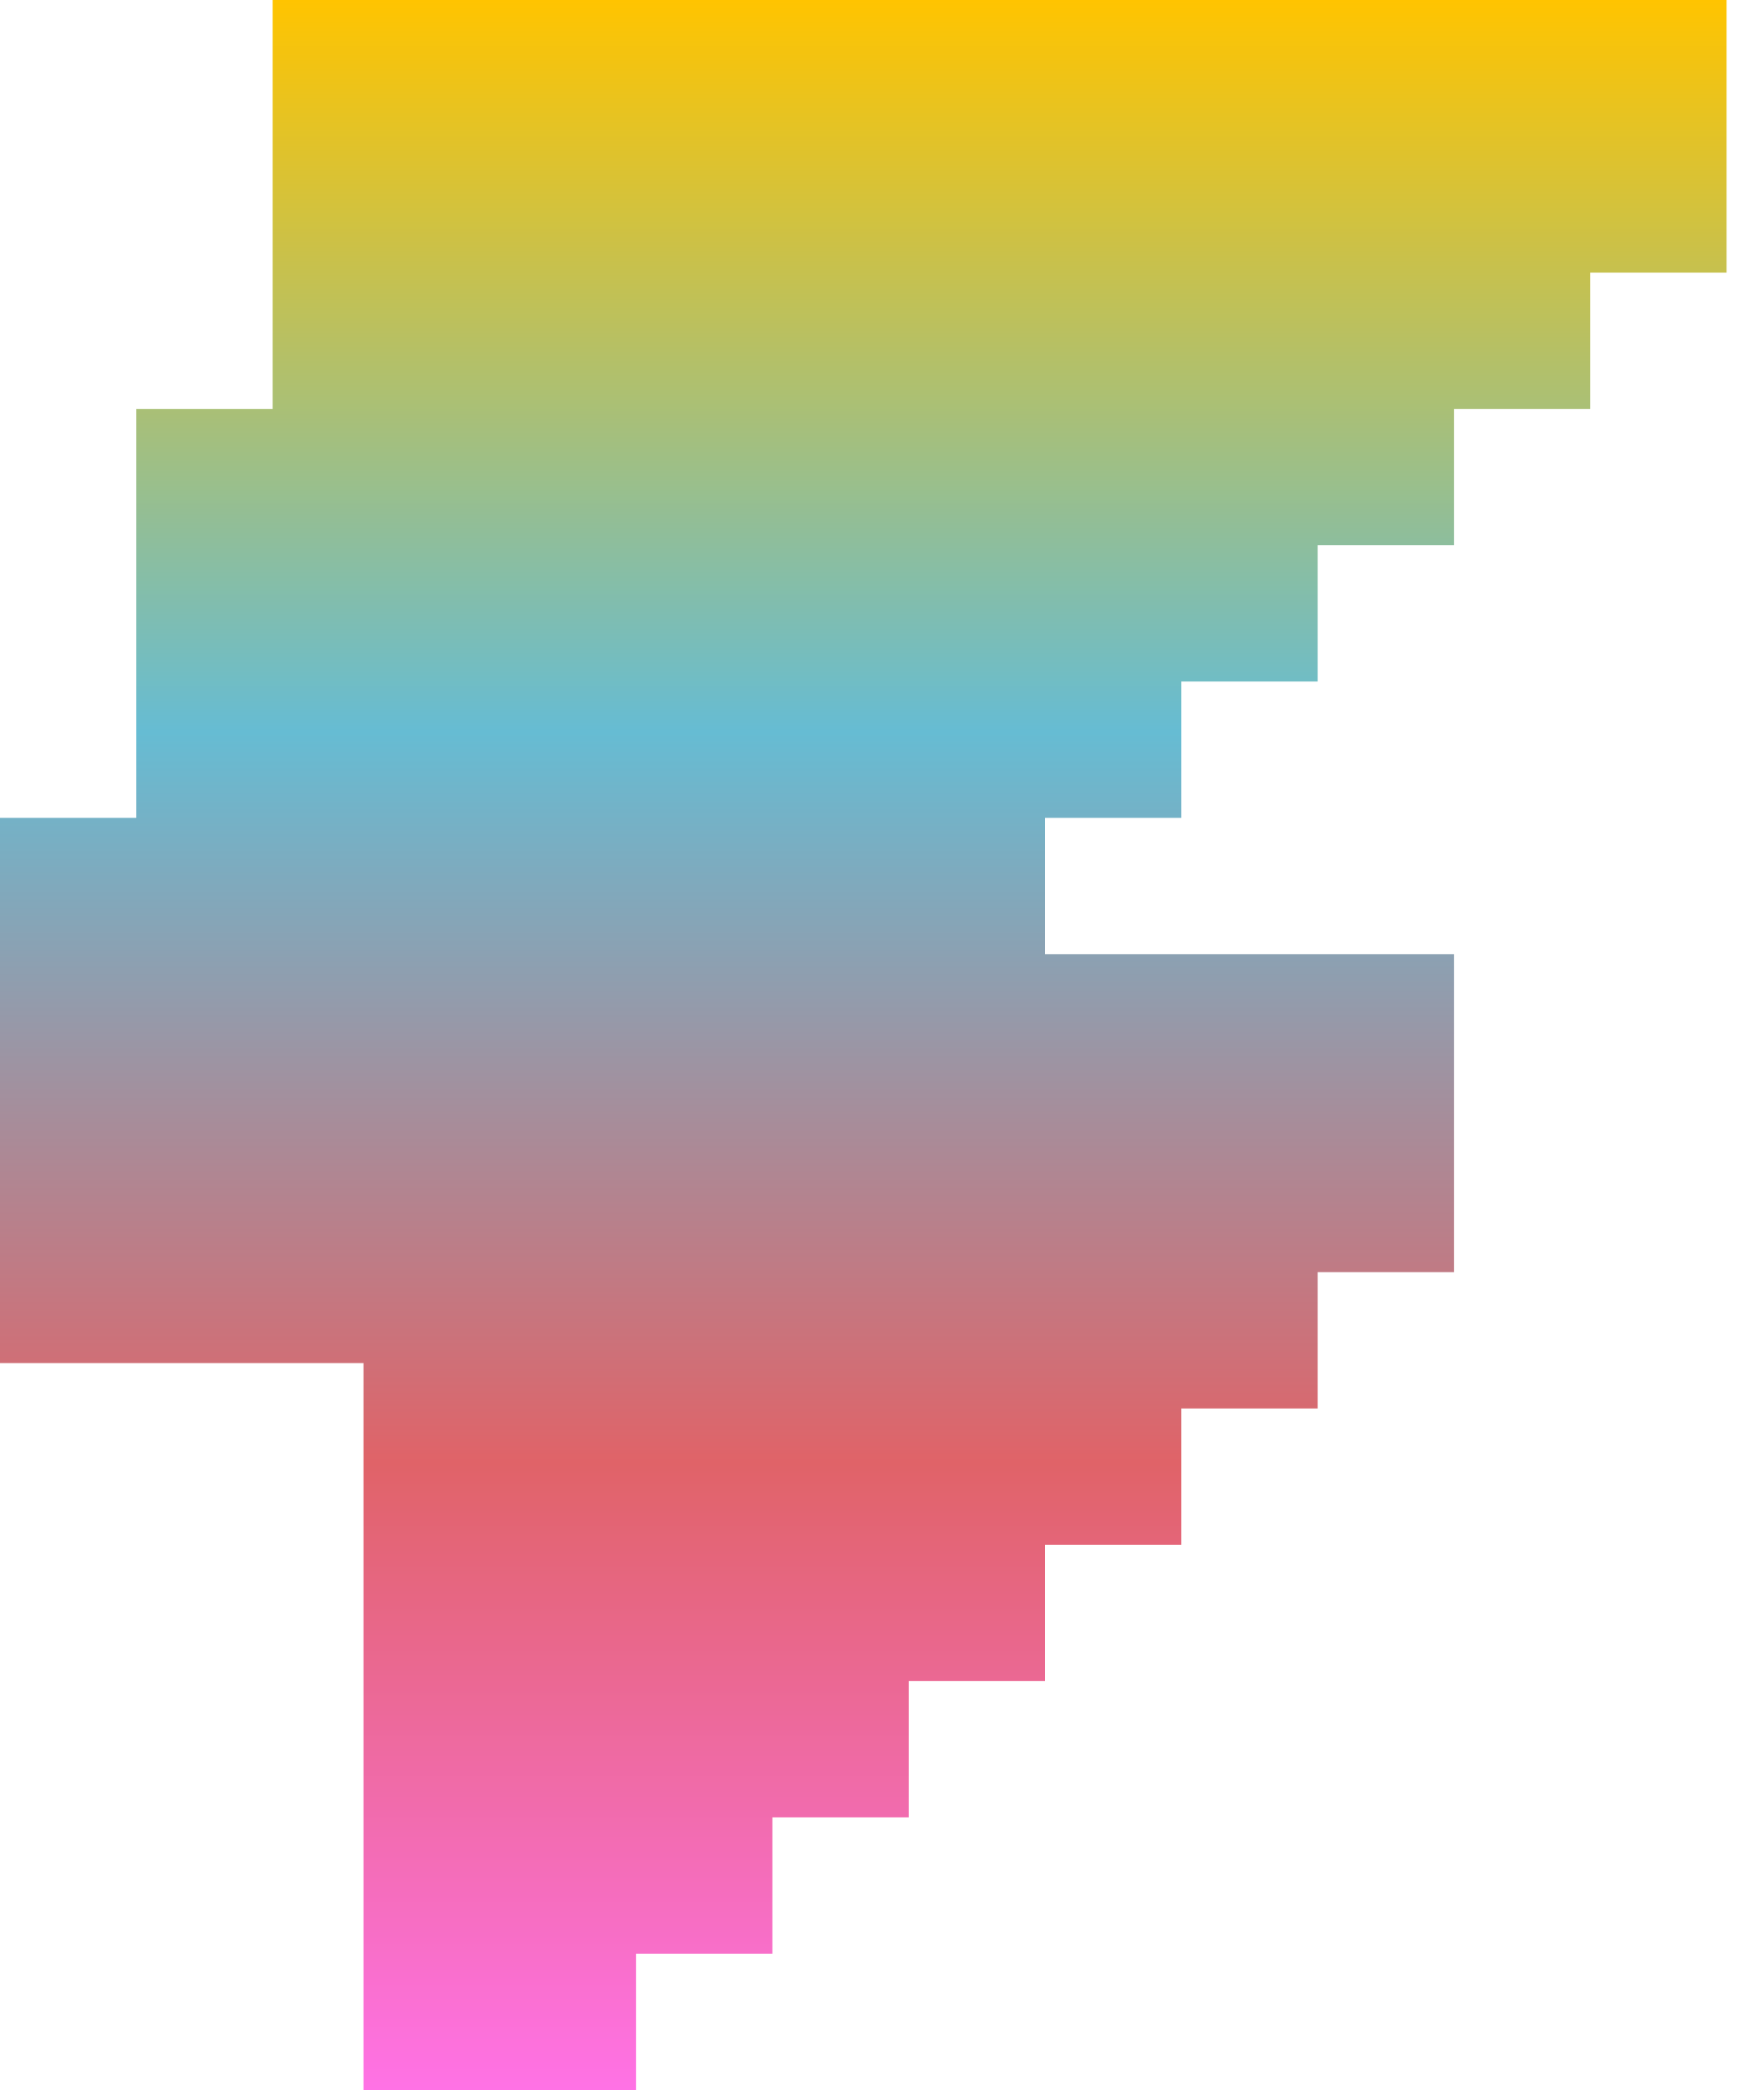
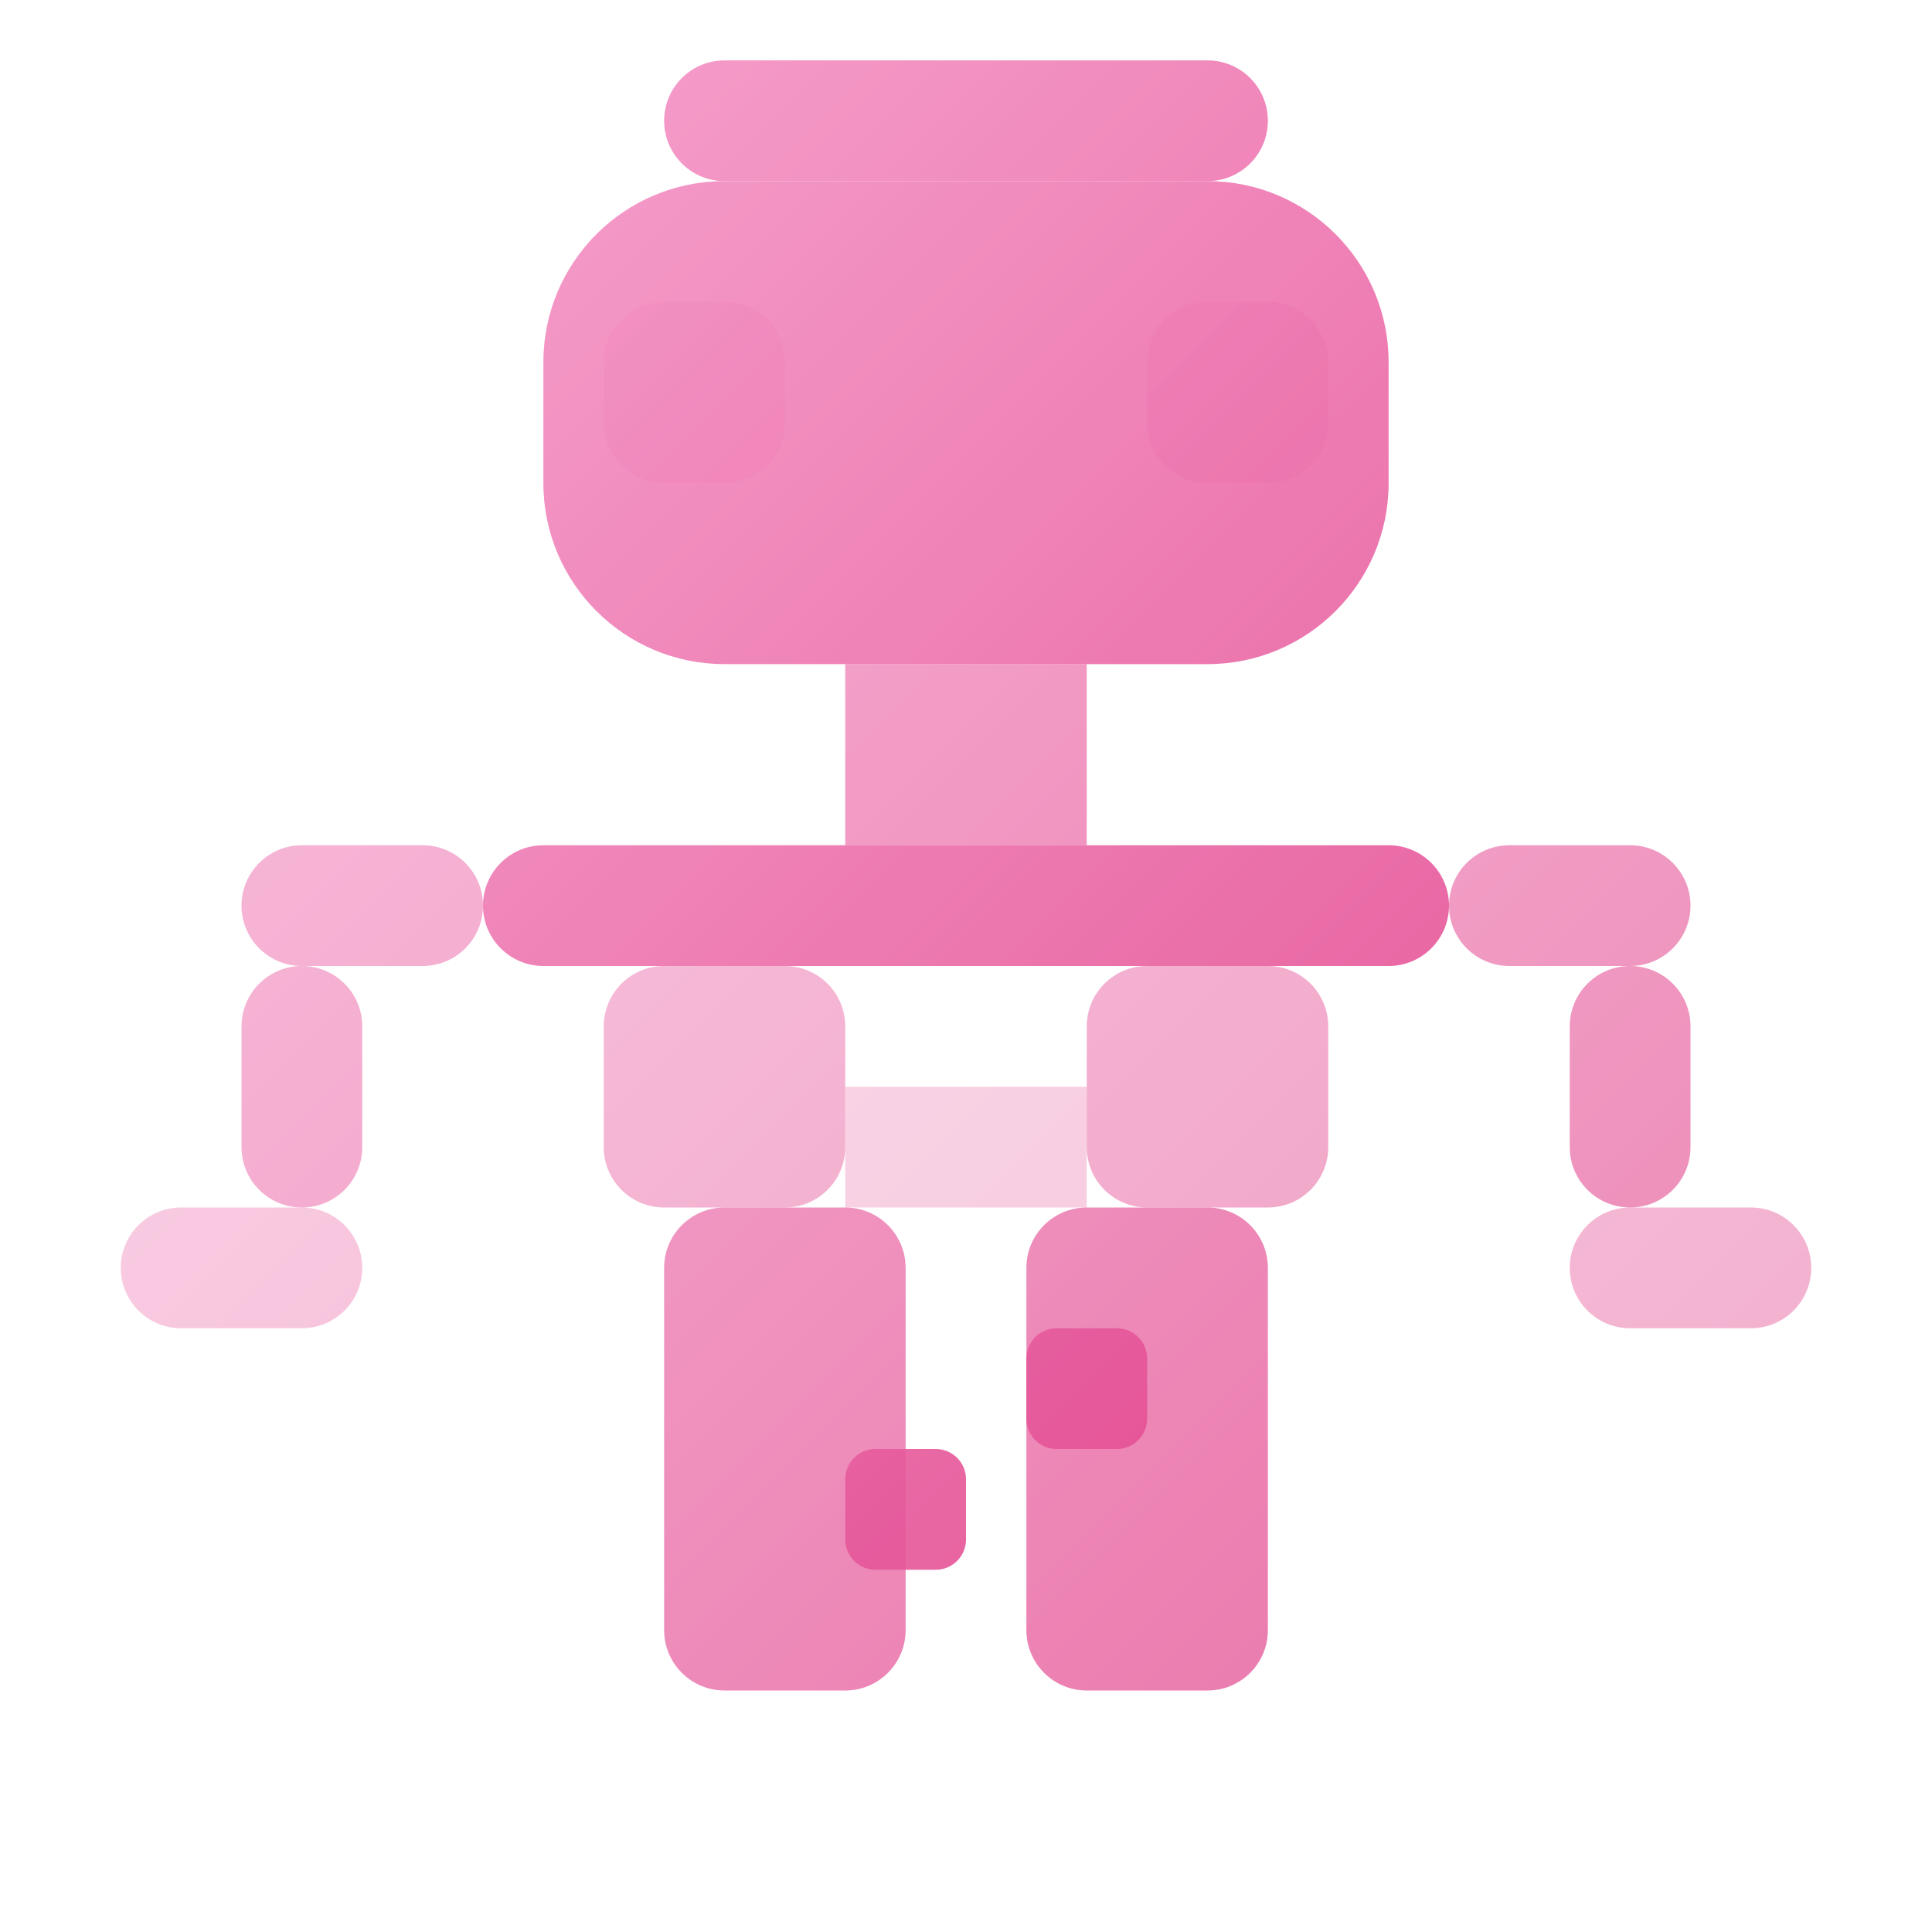
- <svg xmlns="http://www.w3.org/2000/svg" width="27" height="32" viewBox="0 0 27 32" fill="none">
-   <path d="M4.174 0V6.261H2.087V12.522H0V20.87H5.565V32H9.739V29.913H11.826V29.217V27.826H13.913V25.739H16V23.652H18.087V21.565H20.174V19.478H22.261V14.609H16V12.522H18.087V10.435H20.174V8.348H22.261V6.261H24.348V4.174H26.435V0H4.174Z" fill="url(#paint0_linear_232_5600)" />
+ <svg xmlns="http://www.w3.org/2000/svg" width="32" height="32" viewBox="0 0 32 32" fill="none">
  <defs>
-     <linearGradient id="paint0_linear_232_5600" x1="13.217" y1="0" x2="13.217" y2="32" gradientUnits="userSpaceOnUse">
-       <stop stop-color="#FFC400" />
-       <stop offset="0.35" stop-color="#66BCD3" />
-       <stop offset="0.7" stop-color="#E06368" />
-       <stop offset="1" stop-color="#FF72E5" />
+     <linearGradient id="g14" x1="0" y1="0" x2="32" y2="32" gradientUnits="userSpaceOnUse">
+       <stop stop-color="#f9a8d4" />
+       <stop offset="1" stop-color="#db2777" />
    </linearGradient>
  </defs>
+   <rect x="11" y="1" width="10" height="2" rx="1" fill="url(#g14)" opacity="0.9" />
+   <rect x="9" y="3" width="14" height="8" rx="3" fill="url(#g14)" opacity="0.9" />
+   <rect x="10" y="5" width="3" height="3" rx="1" fill="url(#g14)" opacity="0.4" />
+   <rect x="19" y="5" width="3" height="3" rx="1" fill="url(#g14)" opacity="0.4" />
+   <rect x="14" y="11" width="4" height="3" fill="url(#g14)" opacity="0.7" />
+   <rect x="8" y="14" width="16" height="2" rx="1" fill="url(#g14)" opacity="0.9" />
+   <rect x="4" y="14" width="4" height="2" rx="1" fill="url(#g14)" opacity="0.6" />
+   <rect x="4" y="16" width="2" height="4" rx="1" fill="url(#g14)" opacity="0.6" />
+   <rect x="2" y="20" width="4" height="2" rx="1" fill="url(#g14)" opacity="0.4" />
+   <rect x="24" y="14" width="4" height="2" rx="1" fill="url(#g14)" opacity="0.6" />
+   <rect x="26" y="16" width="2" height="4" rx="1" fill="url(#g14)" opacity="0.6" />
+   <rect x="26" y="20" width="4" height="2" rx="1" fill="url(#g14)" opacity="0.4" />
+   <rect x="10" y="16" width="4" height="4" rx="1" fill="url(#g14)" opacity="0.5" />
+   <rect x="18" y="16" width="4" height="4" rx="1" fill="url(#g14)" opacity="0.5" />
+   <rect x="14" y="18" width="4" height="2" fill="url(#g14)" opacity="0.3" />
+   <rect x="11" y="20" width="4" height="8" rx="1" fill="url(#g14)" opacity="0.7" />
+   <rect x="17" y="20" width="4" height="8" rx="1" fill="url(#g14)" opacity="0.7" />
+   <rect x="14" y="24" width="2" height="2" rx="0.5" fill="url(#g14)" opacity="0.9" />
+   <rect x="17" y="22" width="2" height="2" rx="0.5" fill="url(#g14)" opacity="0.9" />
</svg>
